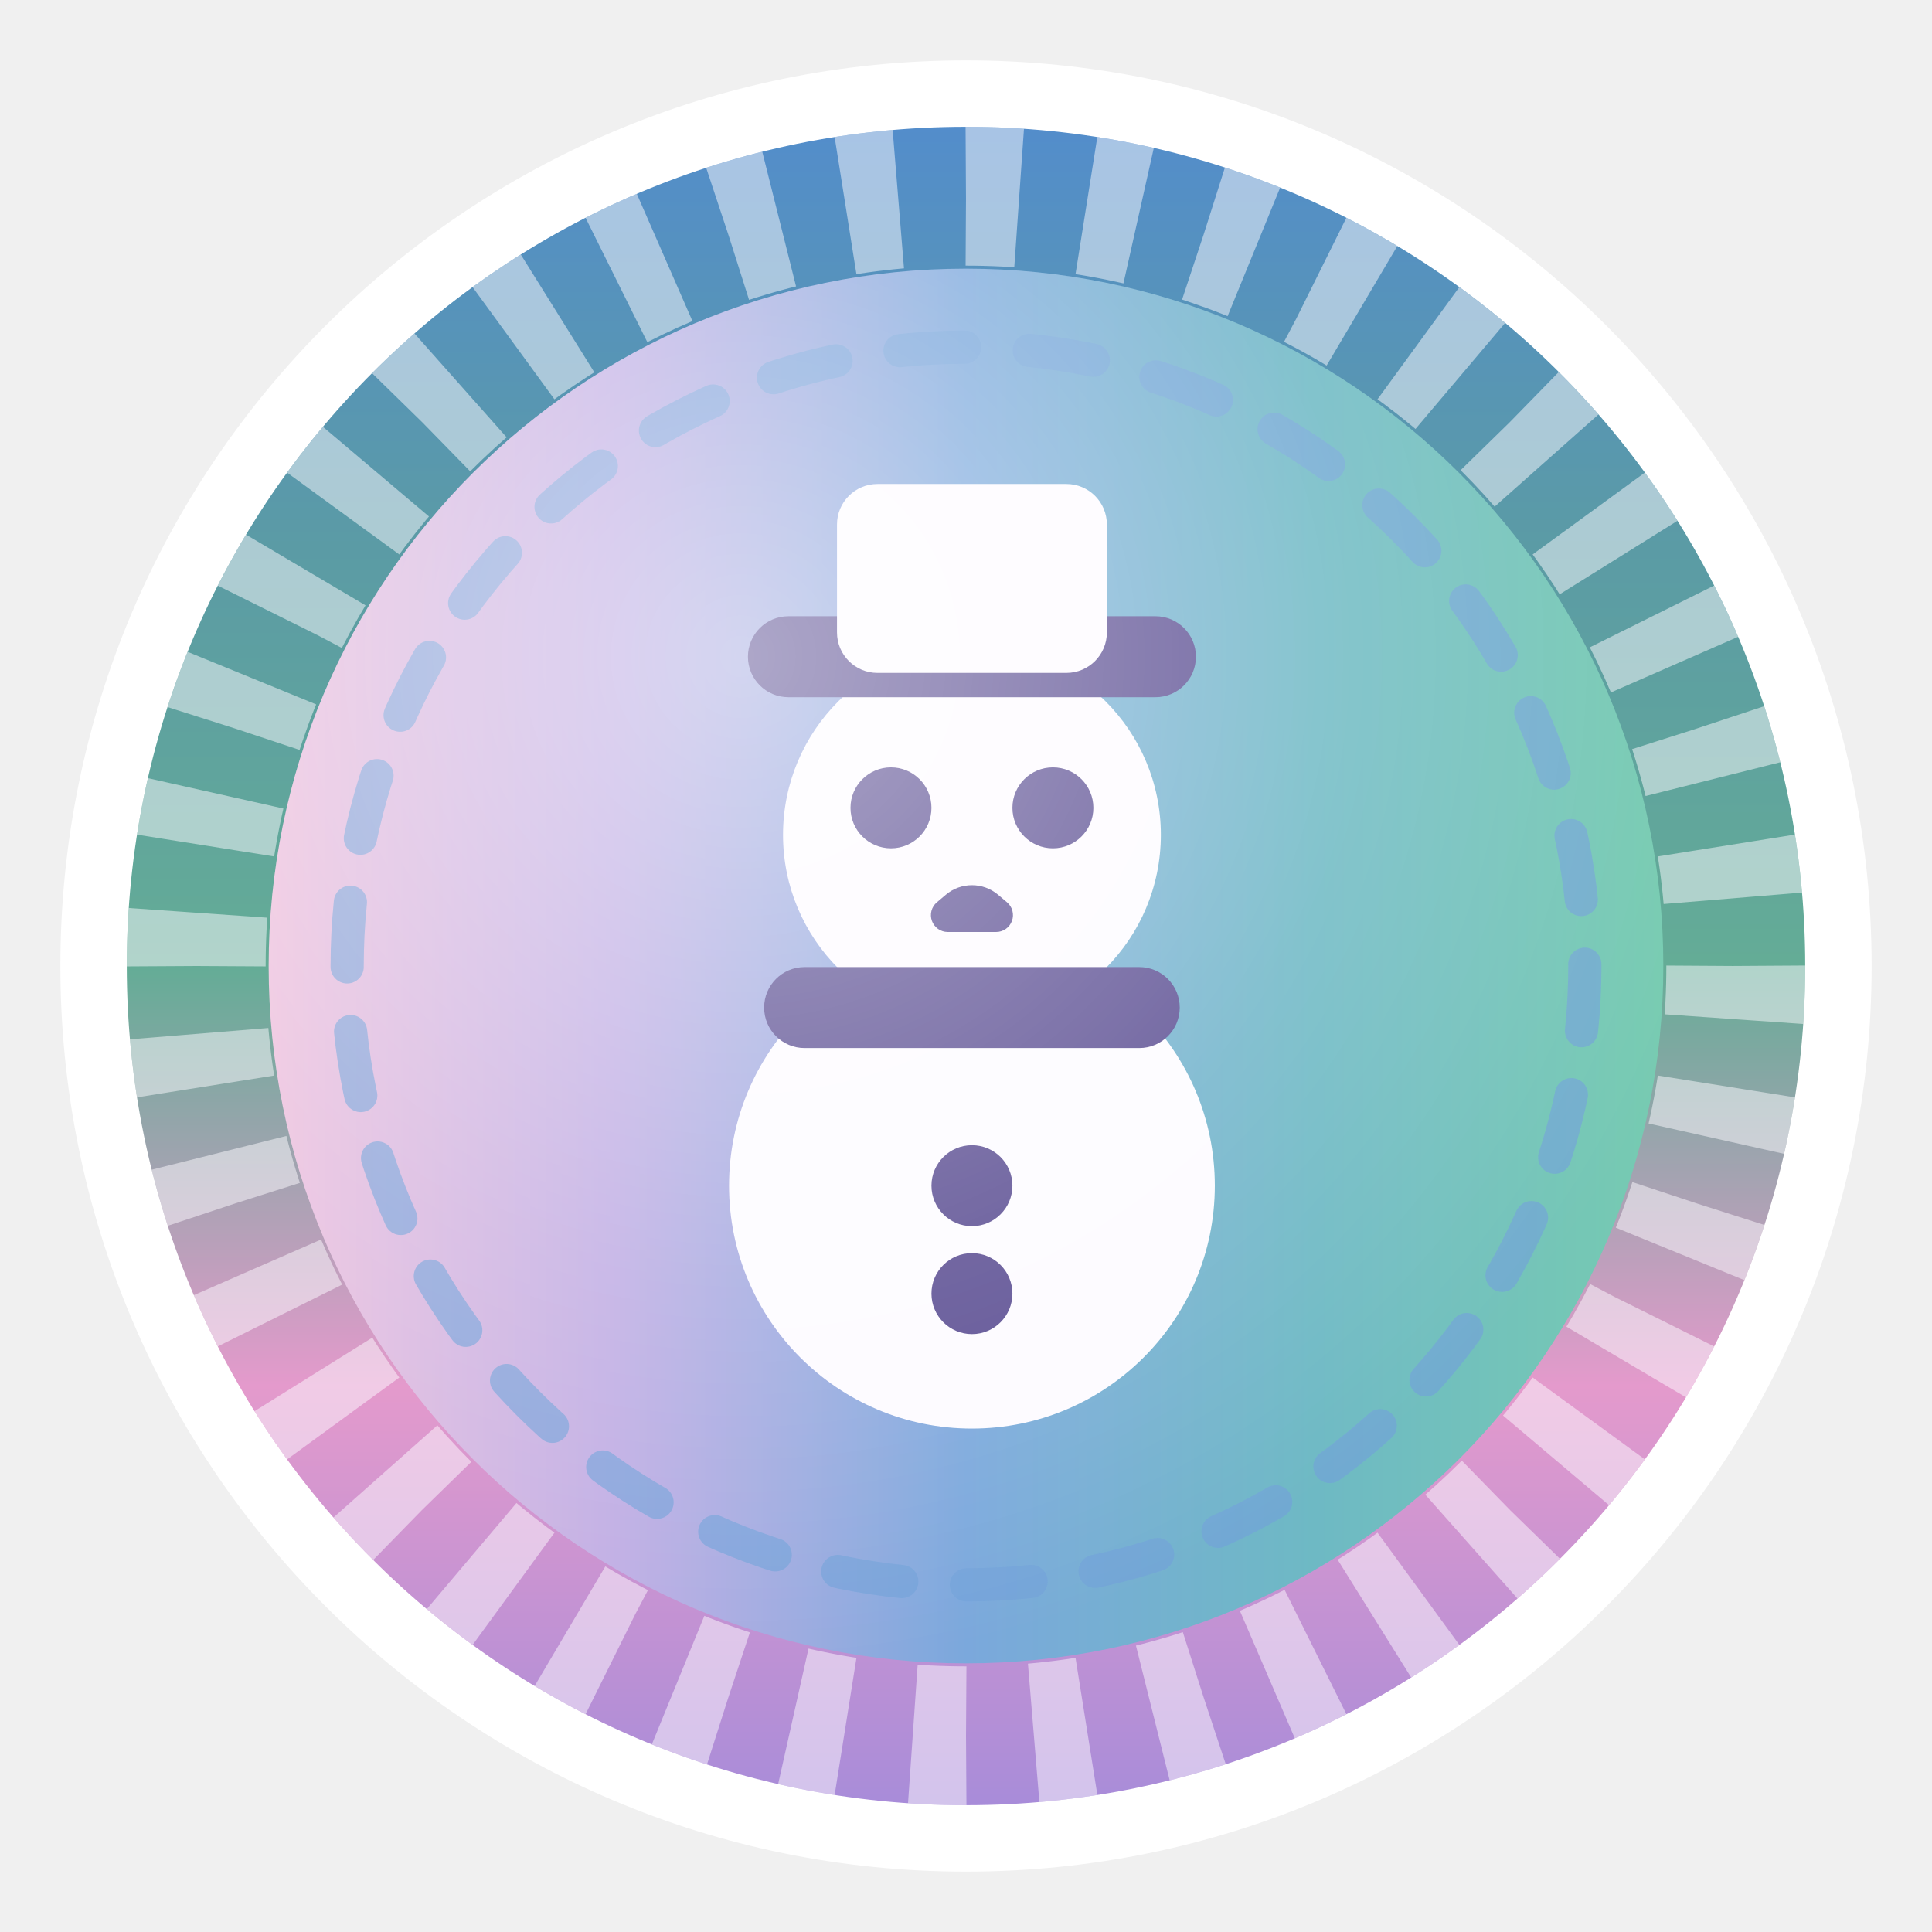
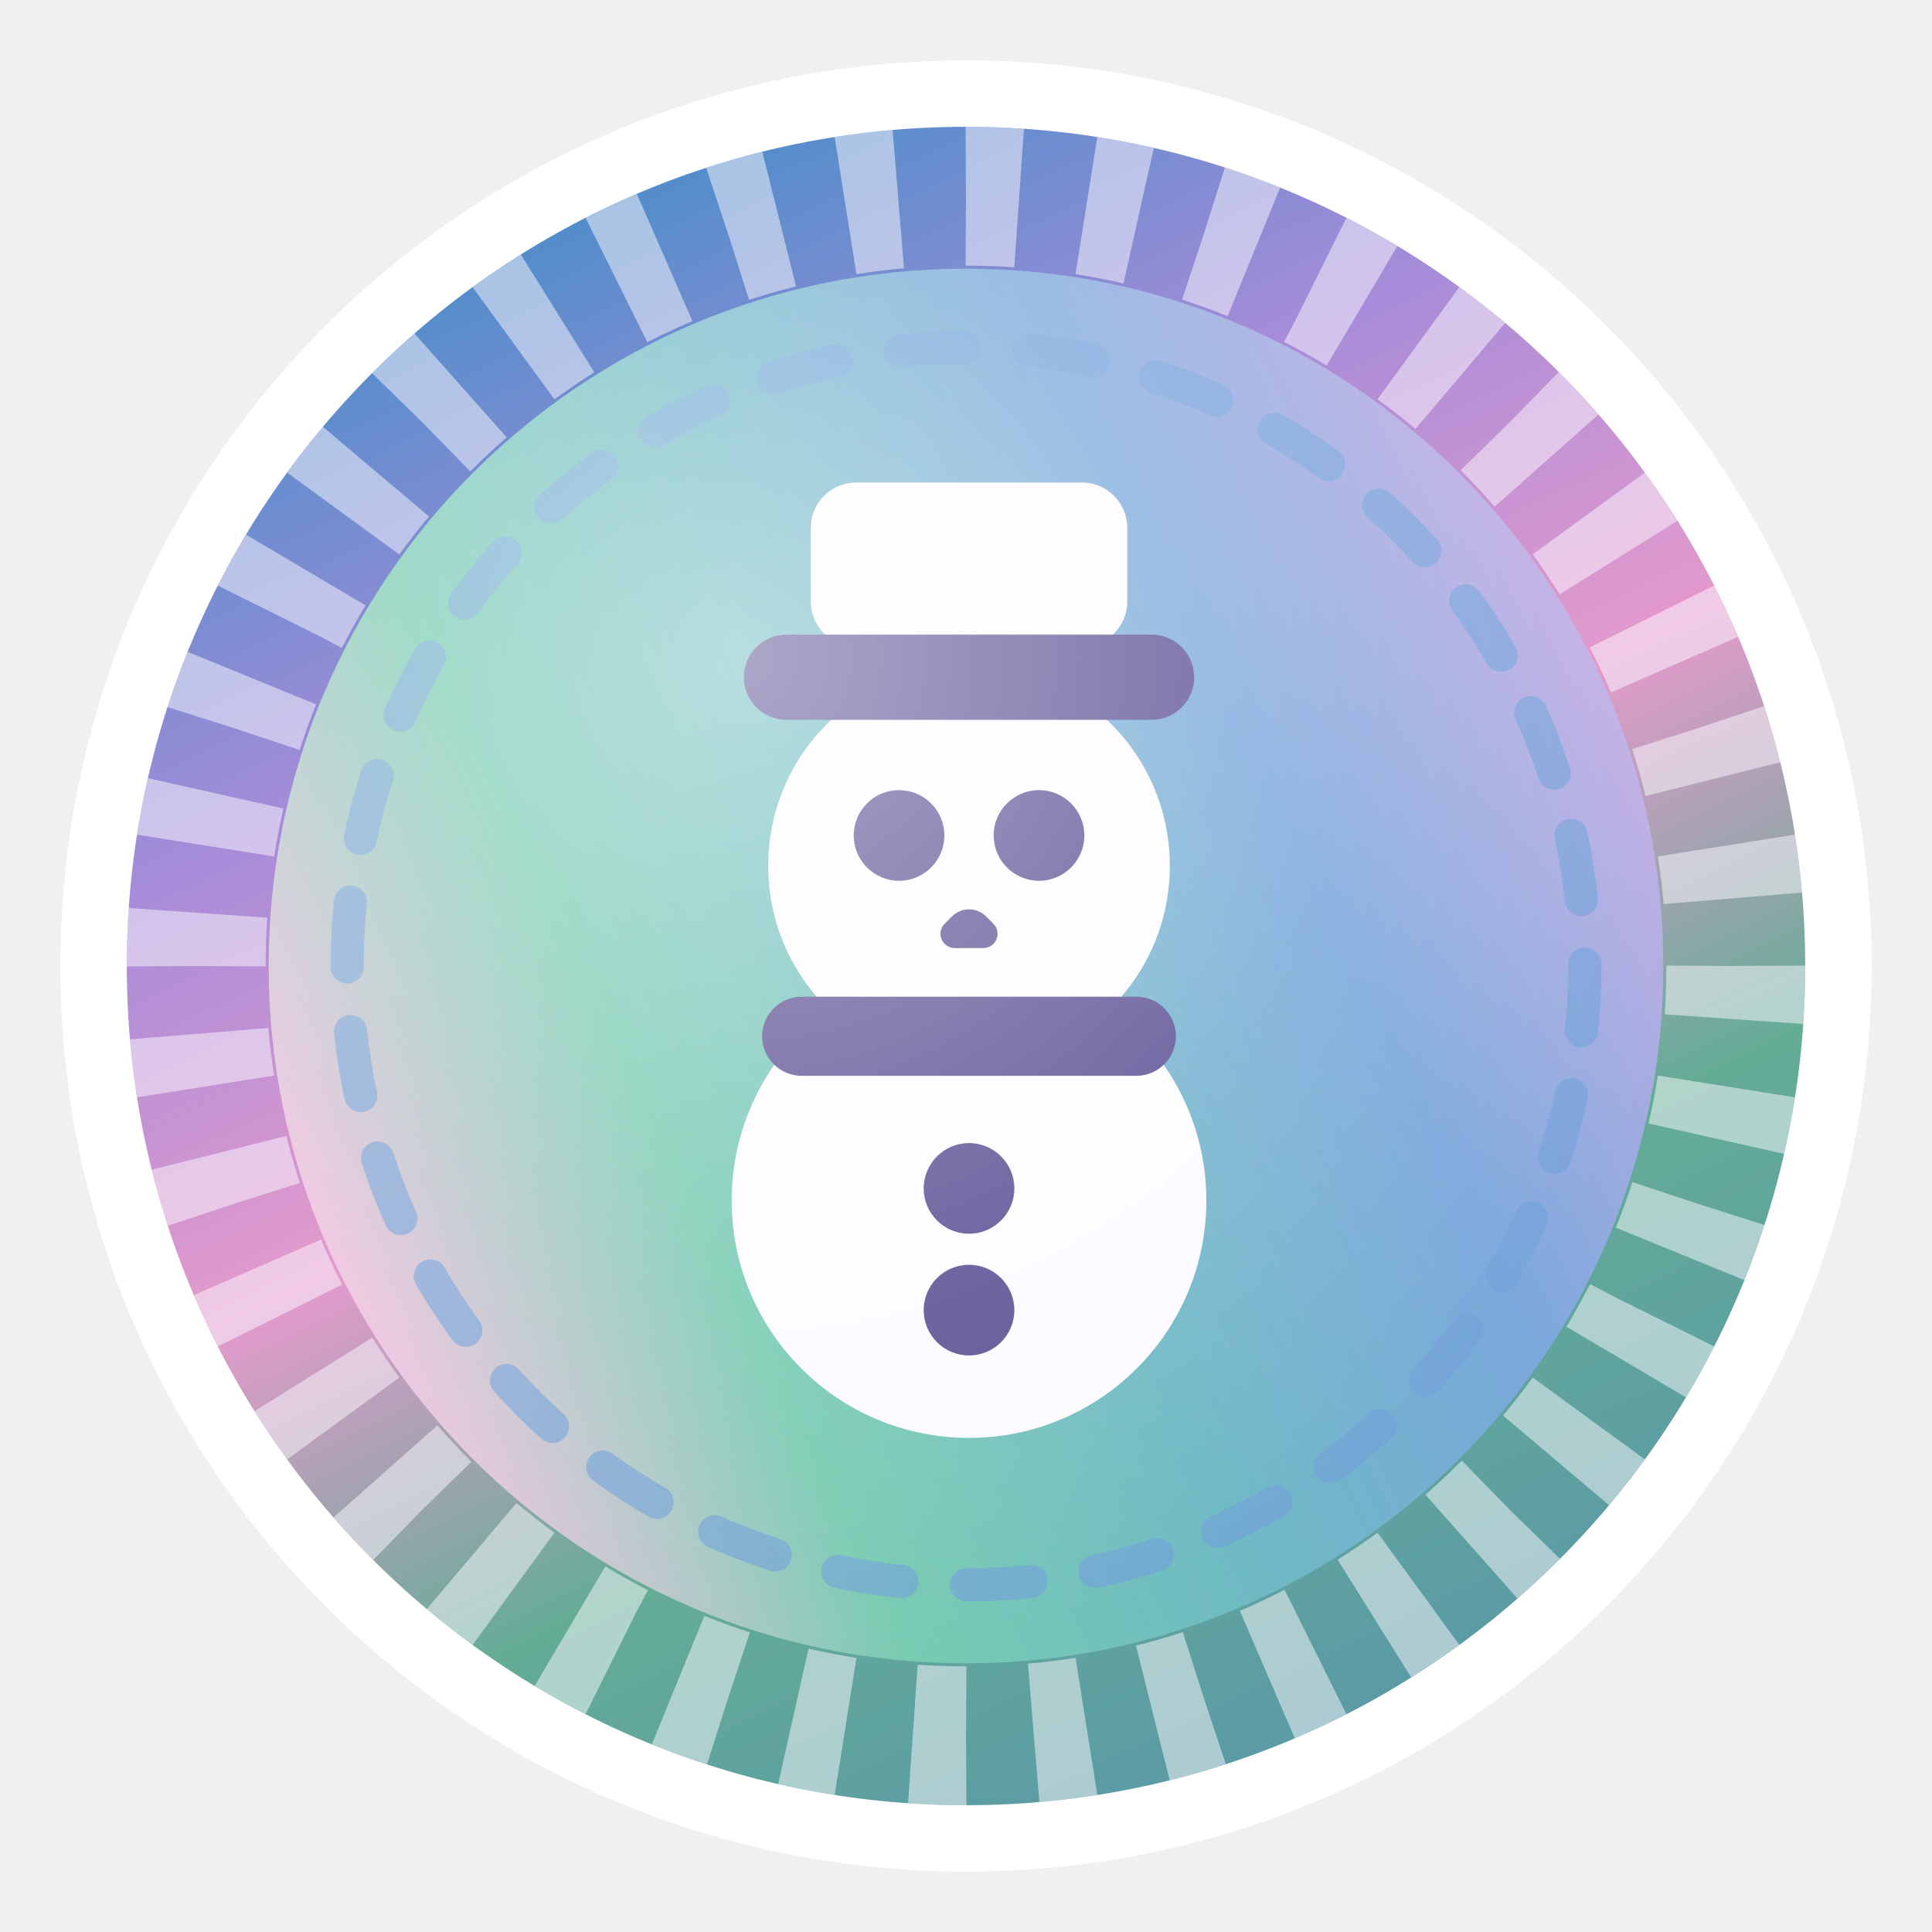
<svg xmlns="http://www.w3.org/2000/svg" viewBox="0 0 32 32">
  <defs>
-     <linearGradient id="x6f" gradientUnits="userSpaceOnUse" x1="4.45" y1="16" x2="27.55" y2="16">
-       <stop offset="0" stop-color="#eec4df" />
-       <stop offset="0.25" stop-color="#c0aee4" />
-       <stop offset="0.5" stop-color="#7ba8dc" />
-       <stop offset="0.75" stop-color="#6eb9c4" />
-       <stop offset="1" stop-color="#77cbb1" />
+     <linearGradient id="snowmanf" gradientUnits="userSpaceOnUse" x1="26.406" y1="10.989" x2="5.594" y2="21.011">
+       <stop offset="0" stop-color="#c0aee4" />
+       <stop offset="0.25" stop-color="#7ba8dc" />
+       <stop offset="0.5" stop-color="#6eb9c4" />
+       <stop offset="0.75" stop-color="#77cbb1" />
+       <stop offset="1" stop-color="#eec4df" />
    </linearGradient>
-     <linearGradient id="x6e" gradientUnits="userSpaceOnUse" x1="16" y1="2.1" x2="16" y2="29.9">
-       <stop offset="0" stop-color="#538dcb" />
-       <stop offset="0.25" stop-color="#5b9ba5" />
-       <stop offset="0.5" stop-color="#64ac96" />
-       <stop offset="0.75" stop-color="#e49acc" />
-       <stop offset="1" stop-color="#a88cd9" />
+     <linearGradient id="snowmane" gradientUnits="userSpaceOnUse" x1="22.031" y1="28.523" x2="9.969" y2="3.477">
+       <stop offset="0" stop-color="#5b9ba5" />
+       <stop offset="0.25" stop-color="#64ac96" />
+       <stop offset="0.5" stop-color="#e49acc" />
+       <stop offset="0.75" stop-color="#a88cd9" />
+       <stop offset="1" stop-color="#538dcb" />
    </linearGradient>
-     <radialGradient id="x6h" cx=".34" cy=".28" r=".72">
+     <radialGradient id="snowmanh" cx=".34" cy=".28" r=".72">
      <stop offset="0" stop-color="#fff" stop-opacity=".5" />
      <stop offset=".62" stop-color="#fff" stop-opacity=".14" />
      <stop offset="1" stop-color="#fff" stop-opacity="0" />
    </radialGradient>
  </defs>
  <g stroke-linejoin="round" stroke-linecap="round">
    <circle cx="16" cy="16" r="15" fill="#fff" />
-     <circle cx="16" cy="16" r="13.9" fill="url(#x6e)" />
+     <circle cx="16" cy="16" r="13.9" fill="url(#snowmane)" />
    <circle cx="16" cy="16" r="12.75" fill="none" stroke="#fdfbff" stroke-width="2.3" stroke-dasharray="0.881 1.122" stroke-linecap="butt" opacity=".5" />
-     <circle cx="16" cy="16" r="11.55" fill="url(#x6f)" />
+     <circle cx="16" cy="16" r="11.55" fill="url(#snowmanf)" />
    <circle cx="16" cy="16" r="10.25" fill="none" stroke="#71a2d9" stroke-width=".55" stroke-dasharray="1.073 1.073" opacity=".65" />
-     <g vector-effect="non-scaling-stroke" transform="translate(16 16) scale(0.894) translate(-15.89 -15.93)">
-       <circle cx="16" cy="20" r="4.5" fill="#fdfbff" />
-       <circle cx="16" cy="13.5" r="3.5" fill="#fdfbff" />
-       <path d="M12.6 10.95A0.75 0.75 0 0 1 12.6 9.45L19.4 9.45A0.75 0.75 0 0 1 19.4 10.95Z" fill="#5c4f93" />
-       <rect x="13.5" y="7" width="5" height="3.5" rx="0.75" fill="#fdfbff" />
-       <circle cx="14.5" cy="13" r="0.75" fill="#5c4f93" />
-       <circle cx="17.5" cy="13" r="0.75" fill="#5c4f93" />
-       <path d="M15.516 14.61A0.75 0.75 0 0 1 16.484 14.61L16.65 14.75A0.312 0.312 0 0 1 16.449 15.3L15.551 15.3A0.312 0.312 0 0 1 15.35 14.75Z" fill="#5c4f93" />
-       <path d="M12.9 17.45A0.75 0.75 0 0 1 12.9 15.95L19.1 15.95A0.75 0.75 0 0 1 19.1 17.45Z" fill="#5c4f93" />
-       <circle cx="16" cy="20" r="0.75" fill="#5c4f93" />
-       <circle cx="16" cy="22" r="0.75" fill="#5c4f93" />
+     <g transform="translate(16 16) scale(1.001) translate(-16 -15.994)">
+       <path d="M13.432 8.744A0.75 0.75 0 0 1 14.182 7.994L17.918 7.994A0.75 0.75 0 0 1 18.668 8.744L18.668 9.963A0.75 0.75 0 0 1 17.918 10.713L14.182 10.713A0.75 0.75 0 0 1 13.432 9.963Z" fill="#fdfbff" />
+       <circle cx="16.05" cy="14.337" r="3.323" fill="#fdfbff" />
+       <path d="M13.029 11.921A0.705 0.705 0 0 1 13.029 10.511L19.071 10.511A0.705 0.705 0 0 1 19.071 11.921Z" fill="#5c4f93" />
+       <circle cx="14.892" cy="13.834" r="0.75" fill="#5c4f93" />
+       <circle cx="17.208" cy="13.834" r="0.75" fill="#5c4f93" />
+       <path d="M15.767 15.174A0.4 0.4 0 0 1 16.333 15.174L16.453 15.294A0.236 0.236 0 0 1 16.286 15.697L15.814 15.697A0.236 0.236 0 0 1 15.647 15.294Z" fill="#5c4f93" />
+       <circle cx="16.05" cy="19.875" r="3.927" fill="#fdfbff" />
+       <path d="M13.281 17.811A0.654 0.654 0 0 1 13.281 16.502L18.819 16.502A0.654 0.654 0 0 1 18.819 17.811Z" fill="#5c4f93" />
+       <circle cx="16.05" cy="19.674" r="0.75" fill="#5c4f93" />
+       <circle cx="16.05" cy="21.688" r="0.75" fill="#5c4f93" />
    </g>
-     <circle cx="16" cy="16" r="11.55" fill="url(#x6h)" />
+     <circle cx="16" cy="16" r="11.55" fill="url(#snowmanh)" />
  </g>
</svg>
